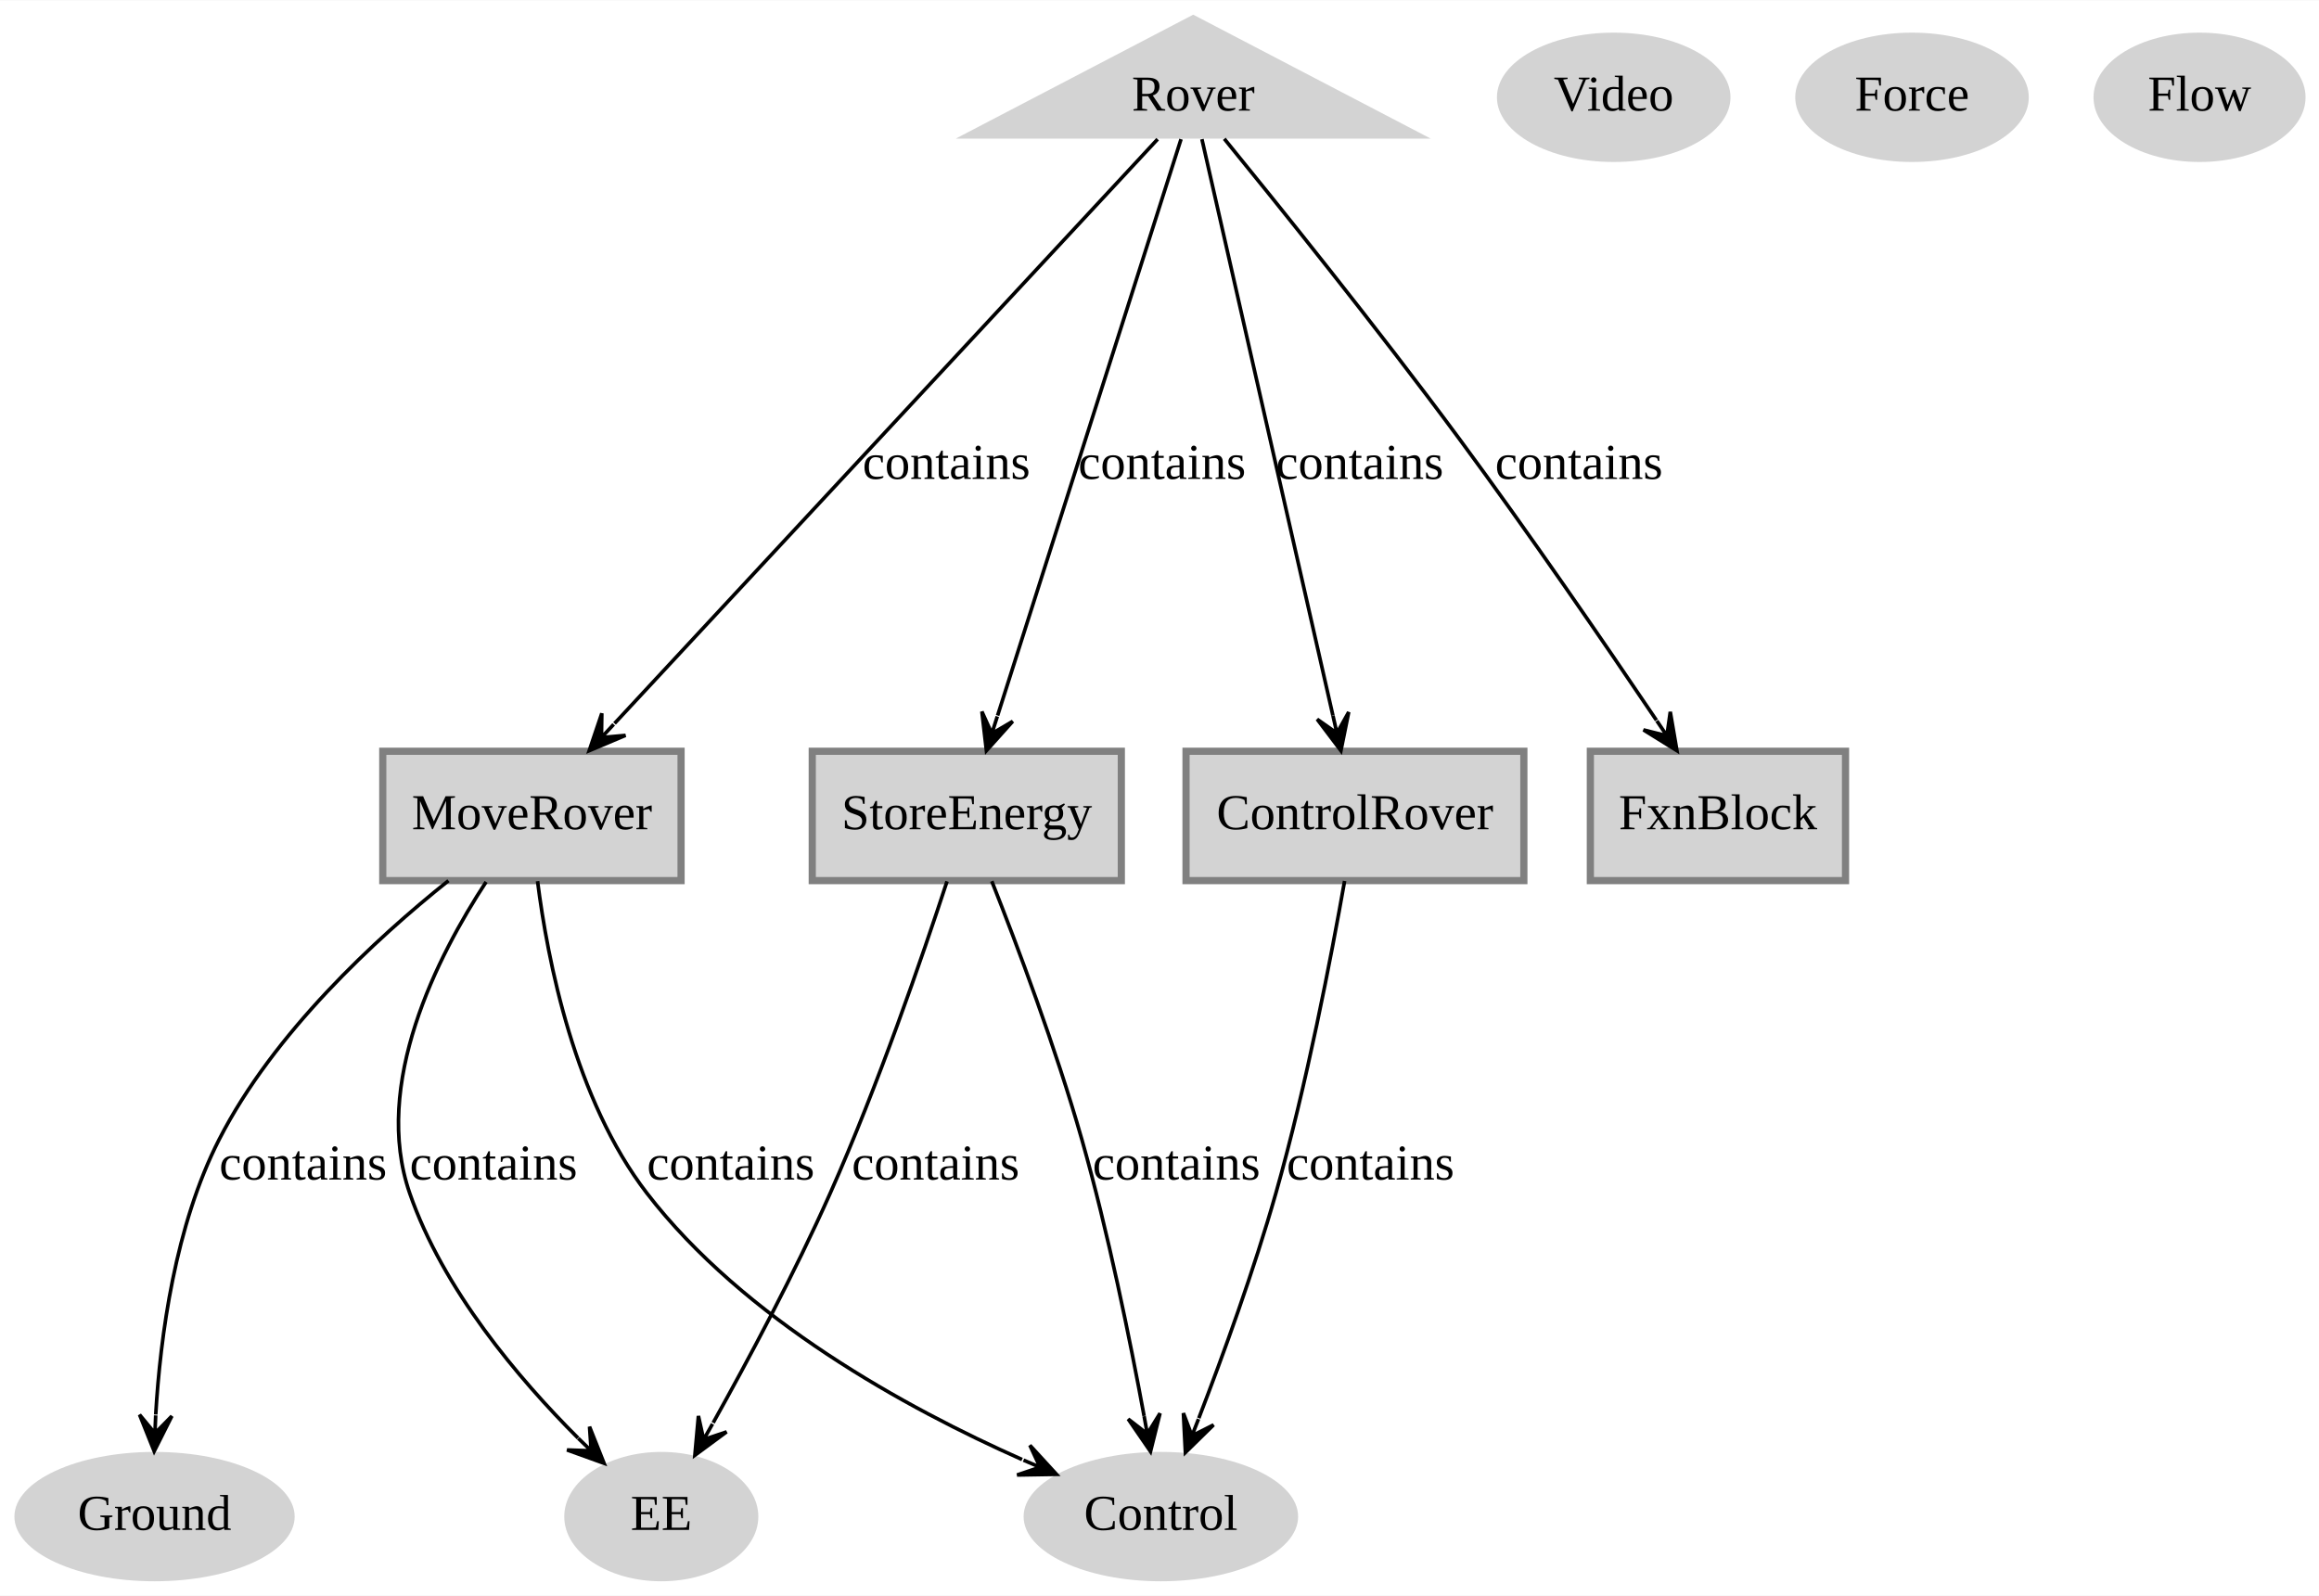
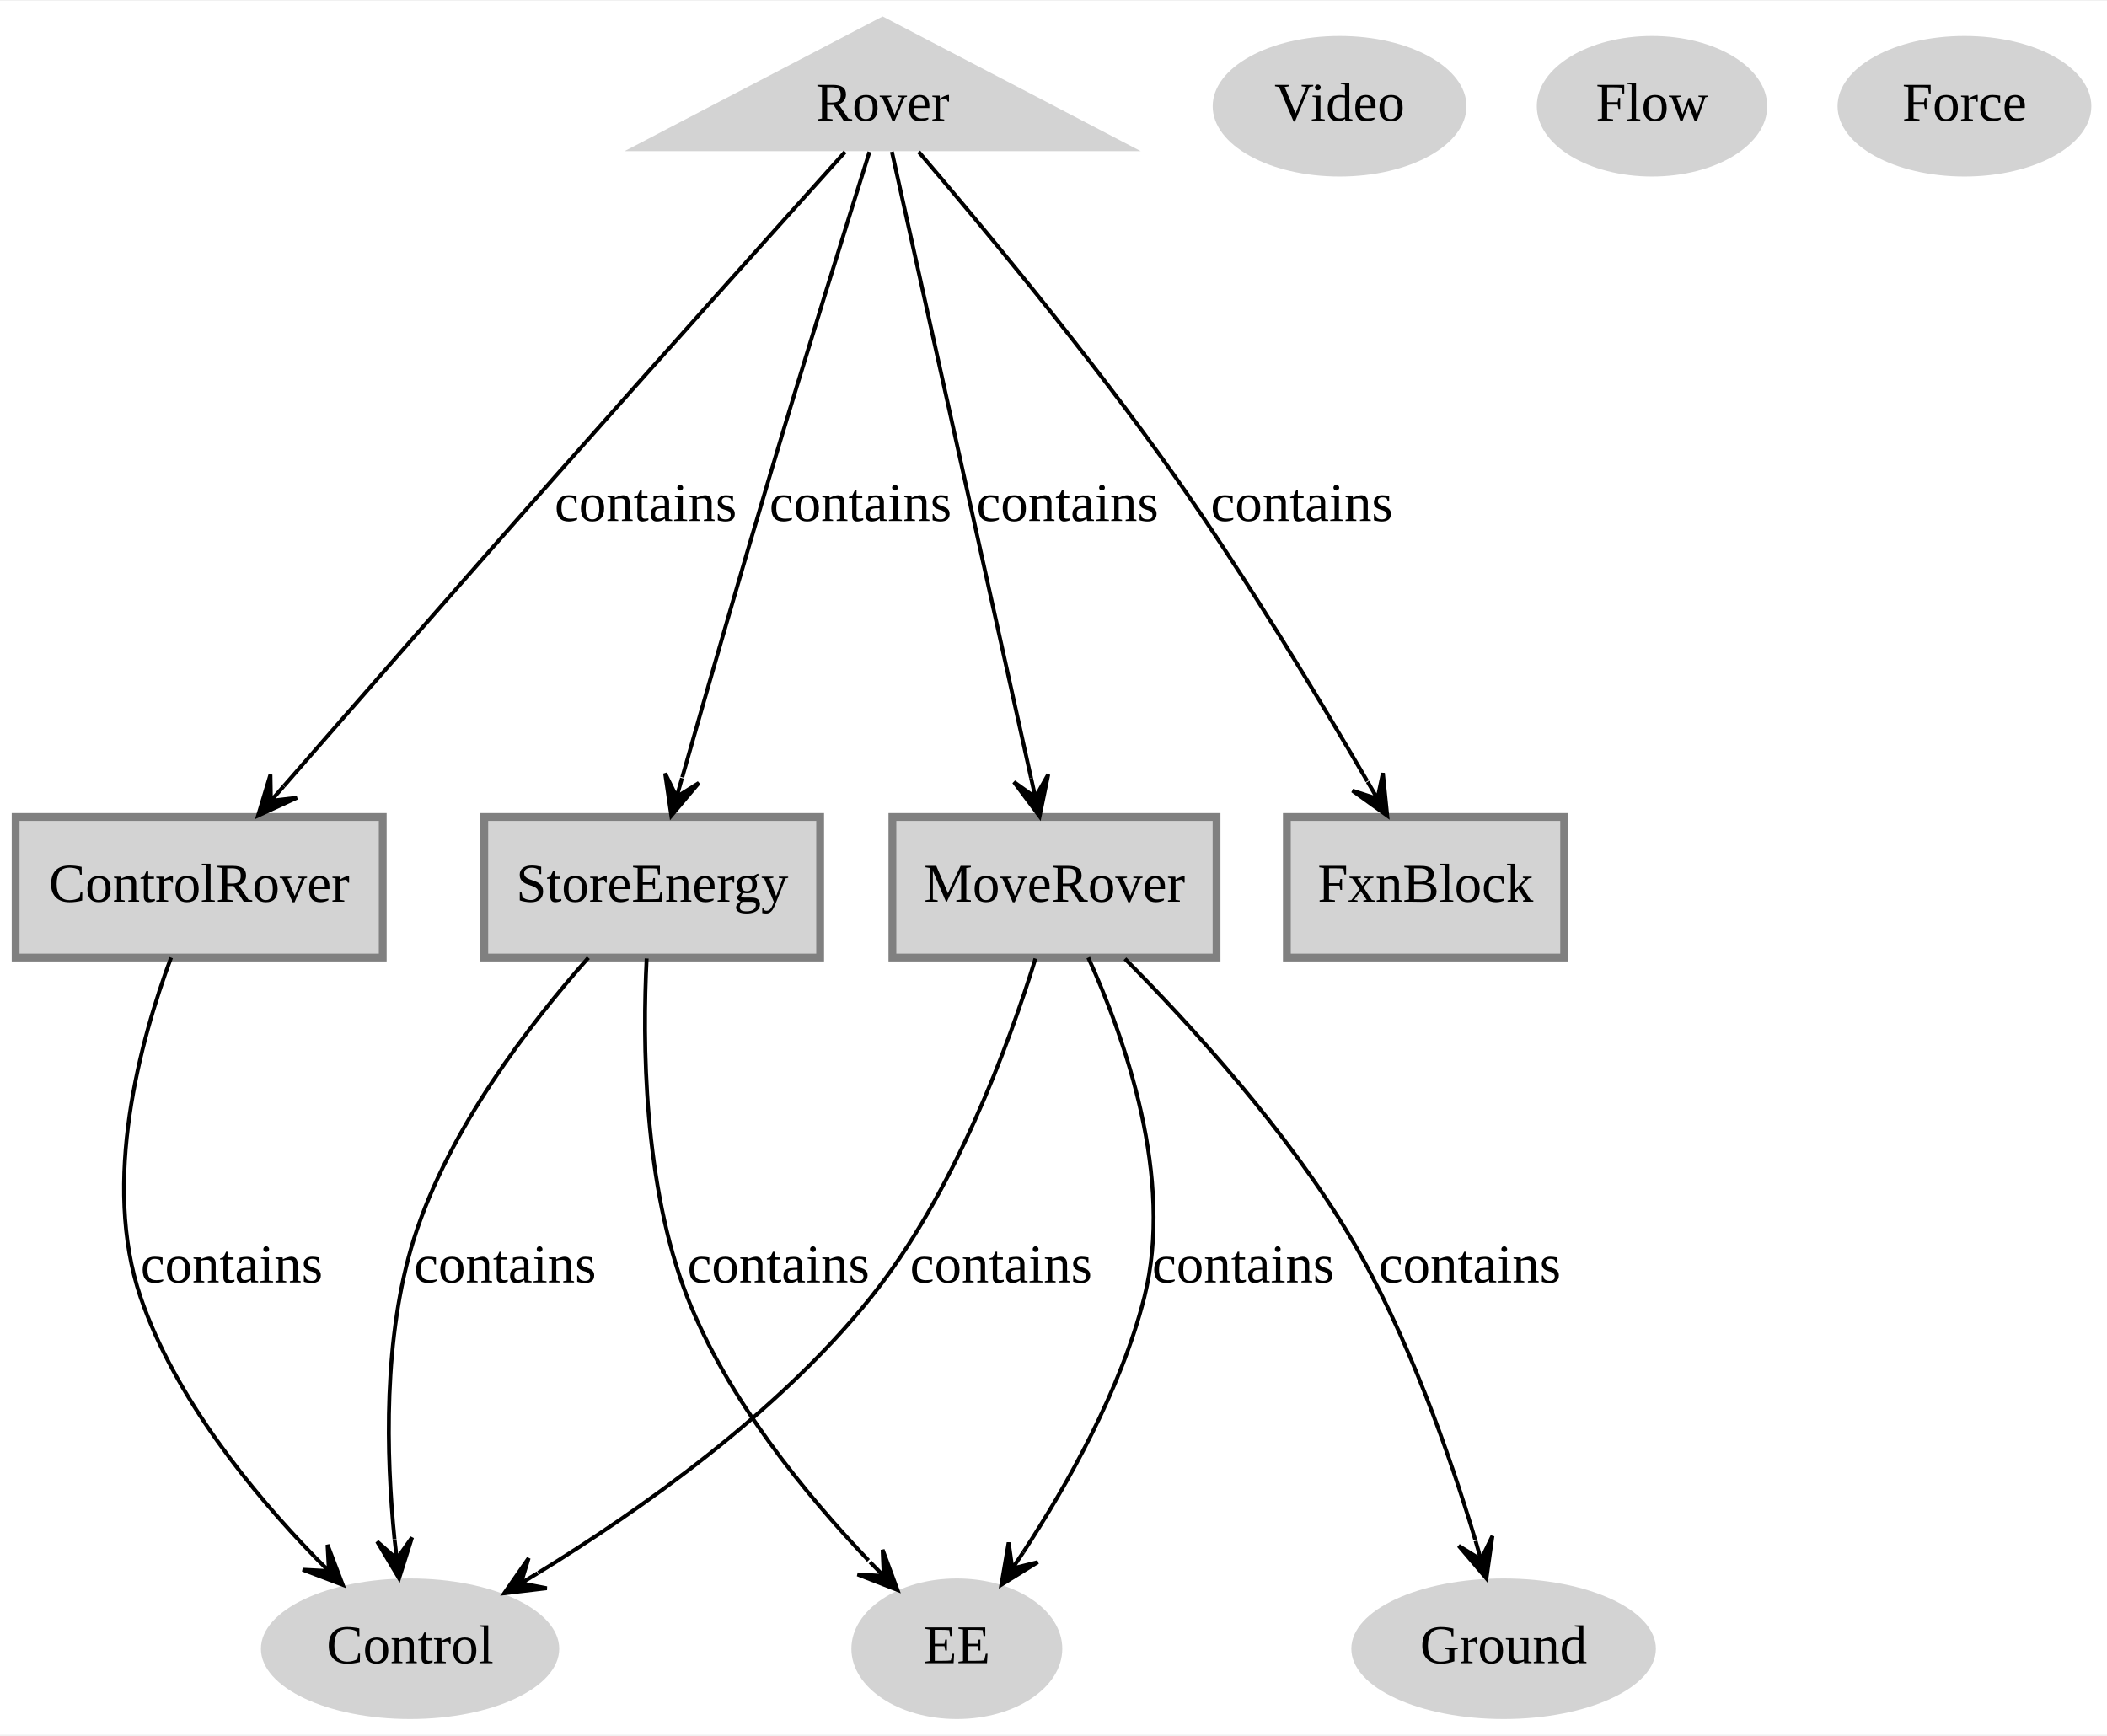
- <svg xmlns="http://www.w3.org/2000/svg" width="645pt" height="444pt" viewBox="0.00 0.00 645.24 444.00">
+ <svg xmlns="http://www.w3.org/2000/svg" width="539pt" height="444pt" viewBox="0.00 0.00 539.50 444.00">
  <g id="graph0" class="graph" transform="scale(1 1) rotate(0) translate(4 440)">
-     <polygon fill="white" stroke="transparent" points="-4,4 -4,-440 641.24,-440 641.24,4 -4,4" />
+     <polygon fill="white" stroke="transparent" points="-4,4 -4,-440 535.5,-440 535.5,4 -4,4" />
    <g id="node1" class="node">
-       <polygon fill="lightgrey" stroke="grey" stroke-width="0" points="328,-436 261.91,-401.5 394.09,-401.5 328,-436" />
-       <text text-anchor="middle" x="328" y="-409.3" font-family="Times New Roman,serif" font-size="14.00">Rover</text>
+       <polygon fill="lightgrey" stroke="grey" stroke-width="0" points="222,-436 155.91,-401.5 288.09,-401.5 222,-436" />
+       <text text-anchor="middle" x="222" y="-409.3" font-family="Times New Roman,serif" font-size="14.00">Rover</text>
    </g>
    <g id="node2" class="node">
-       <polygon fill="lightgrey" stroke="grey" stroke-width="2" points="185.5,-231 102.5,-231 102.5,-195 185.5,-195 185.5,-231" />
-       <text text-anchor="middle" x="144" y="-209.3" font-family="Times New Roman,serif" font-size="14.00">MoveRover</text>
+       <polygon fill="lightgrey" stroke="grey" stroke-width="2" points="94,-231 0,-231 0,-195 94,-195 94,-231" />
+       <text text-anchor="middle" x="47" y="-209.3" font-family="Times New Roman,serif" font-size="14.00">ControlRover</text>
    </g>
    <g id="edge1" class="edge">
-       <path fill="none" stroke="black" d="M318.1,-401.35C289.71,-370.8 207.43,-282.26 166.99,-238.74" />
-       <polygon fill="black" stroke="black" points="159.94,-231.16 170.05,-235.42 163.35,-234.82 166.75,-238.49 166.75,-238.49 166.75,-238.49 163.35,-234.82 163.45,-241.55 159.94,-231.16 159.94,-231.16" />
-       <text text-anchor="start" x="236" y="-306.8" font-family="Times New Roman,serif" font-size="14.00">contains</text>
+       <path fill="none" stroke="black" d="M212.39,-401.32C196.74,-383.91 164.82,-348.33 138,-318 114.18,-291.07 87.07,-260.03 68.68,-238.92" />
+       <polygon fill="black" stroke="black" points="62.08,-231.35 72.04,-235.93 65.36,-235.12 68.65,-238.89 68.65,-238.89 68.65,-238.89 65.36,-235.12 65.25,-241.84 62.08,-231.35 62.08,-231.35" />
+       <text text-anchor="start" x="138" y="-306.8" font-family="Times New Roman,serif" font-size="14.00">contains</text>
    </g>
    <g id="node3" class="node">
-       <polygon fill="lightgrey" stroke="grey" stroke-width="2" points="308,-231 222,-231 222,-195 308,-195 308,-231" />
-       <text text-anchor="middle" x="265" y="-209.3" font-family="Times New Roman,serif" font-size="14.00">StoreEnergy</text>
+       <polygon fill="lightgrey" stroke="grey" stroke-width="2" points="307.5,-231 224.5,-231 224.5,-195 307.5,-195 307.5,-231" />
+       <text text-anchor="middle" x="266" y="-209.3" font-family="Times New Roman,serif" font-size="14.00">MoveRover</text>
    </g>
    <g id="edge2" class="edge">
-       <path fill="none" stroke="black" d="M324.61,-401.35C315.05,-371.31 287.65,-285.18 273.57,-240.94" />
-       <polygon fill="black" stroke="black" points="270.46,-231.16 277.78,-239.33 271.97,-235.92 273.49,-240.69 273.49,-240.69 273.49,-240.69 271.97,-235.92 269.2,-242.05 270.46,-231.16 270.46,-231.16" />
-       <text text-anchor="start" x="296" y="-306.8" font-family="Times New Roman,serif" font-size="14.00">contains</text>
+       <path fill="none" stroke="black" d="M224.37,-401.35C231.04,-371.31 250.18,-285.18 260.01,-240.94" />
+       <polygon fill="black" stroke="black" points="262.19,-231.16 264.41,-241.9 261.1,-236.04 260.02,-240.92 260.02,-240.92 260.02,-240.92 261.1,-236.04 255.62,-239.95 262.19,-231.16 262.19,-231.16" />
+       <text text-anchor="start" x="246" y="-306.8" font-family="Times New Roman,serif" font-size="14.00">contains</text>
    </g>
    <g id="node4" class="node">
-       <polygon fill="lightgrey" stroke="grey" stroke-width="2" points="509.5,-231 438.5,-231 438.5,-195 509.5,-195 509.5,-231" />
-       <text text-anchor="middle" x="474" y="-209.3" font-family="Times New Roman,serif" font-size="14.00">FxnBlock</text>
+       <polygon fill="lightgrey" stroke="grey" stroke-width="2" points="396.5,-231 325.5,-231 325.5,-195 396.5,-195 396.5,-231" />
+       <text text-anchor="middle" x="361" y="-209.3" font-family="Times New Roman,serif" font-size="14.00">FxnBlock</text>
    </g>
    <g id="edge3" class="edge">
-       <path fill="none" stroke="black" d="M336.65,-401.45C350.69,-384.23 379.17,-348.91 402,-318 421.41,-291.73 442.57,-260.87 456.89,-239.63" />
-       <polygon fill="black" stroke="black" points="462.59,-231.16 460.74,-241.97 459.8,-235.31 457.01,-239.46 457.01,-239.46 457.01,-239.46 459.8,-235.31 453.28,-236.95 462.59,-231.16 462.59,-231.16" />
-       <text text-anchor="start" x="412" y="-306.8" font-family="Times New Roman,serif" font-size="14.00">contains</text>
+       <path fill="none" stroke="black" d="M231.22,-401.33C245.83,-384.24 274.91,-349.43 297,-318 315.05,-292.31 333.63,-261.54 346.09,-240.17" />
+       <polygon fill="black" stroke="black" points="351.2,-231.34 350.09,-242.25 348.7,-235.67 346.19,-240 346.19,-240 346.19,-240 348.7,-235.67 342.3,-237.74 351.2,-231.34 351.2,-231.34" />
+       <text text-anchor="start" x="306" y="-306.8" font-family="Times New Roman,serif" font-size="14.00">contains</text>
    </g>
    <g id="node5" class="node">
-       <polygon fill="lightgrey" stroke="grey" stroke-width="2" points="420,-231 326,-231 326,-195 420,-195 420,-231" />
-       <text text-anchor="middle" x="373" y="-209.3" font-family="Times New Roman,serif" font-size="14.00">ControlRover</text>
+       <polygon fill="lightgrey" stroke="grey" stroke-width="2" points="206,-231 120,-231 120,-195 206,-195 206,-231" />
+       <text text-anchor="middle" x="163" y="-209.3" font-family="Times New Roman,serif" font-size="14.00">StoreEnergy</text>
    </g>
    <g id="edge4" class="edge">
-       <path fill="none" stroke="black" d="M330.42,-401.35C337.24,-371.31 356.82,-285.18 366.87,-240.94" />
-       <polygon fill="black" stroke="black" points="369.1,-231.16 371.27,-241.91 367.99,-236.04 366.88,-240.91 366.88,-240.91 366.88,-240.91 367.99,-236.04 362.49,-239.91 369.1,-231.16 369.1,-231.16" />
-       <text text-anchor="start" x="351" y="-306.8" font-family="Times New Roman,serif" font-size="14.00">contains</text>
+       <path fill="none" stroke="black" d="M218.63,-401.31C213.16,-383.88 202.04,-348.28 193,-318 185.23,-291.97 176.67,-262.17 170.69,-241.16" />
+       <polygon fill="black" stroke="black" points="167.89,-231.33 174.95,-239.72 169.26,-236.14 170.63,-240.95 170.63,-240.95 170.63,-240.95 169.26,-236.14 166.3,-242.18 167.89,-231.33 167.89,-231.33" />
+       <text text-anchor="start" x="193" y="-306.8" font-family="Times New Roman,serif" font-size="14.00">contains</text>
+     </g>
+     <g id="node9" class="node">
+       <ellipse fill="lightgrey" stroke="grey" stroke-width="0" cx="101" cy="-18" rx="38.19" ry="18" />
+       <text text-anchor="middle" x="101" y="-14.3" font-family="Times New Roman,serif" font-size="14.00">Control</text>
+     </g>
+     <g id="edge5" class="edge">
+       <path fill="none" stroke="black" d="M39.8,-194.98C31.99,-174 21.9,-137.51 32,-108 40.84,-82.17 60.56,-58.05 76.66,-41.45" />
+       <polygon fill="black" stroke="black" points="83.76,-34.37 79.86,-44.62 80.22,-37.9 76.68,-41.43 76.68,-41.43 76.68,-41.43 80.22,-37.9 73.5,-38.25 83.76,-34.37 83.76,-34.37" />
+       <text text-anchor="start" x="32" y="-111.8" font-family="Times New Roman,serif" font-size="14.00">contains</text>
+     </g>
+     <g id="node8" class="node">
+       <ellipse fill="lightgrey" stroke="grey" stroke-width="0" cx="381" cy="-18" rx="38.99" ry="18" />
+       <text text-anchor="middle" x="381" y="-14.3" font-family="Times New Roman,serif" font-size="14.00">Ground</text>
+     </g>
+     <g id="edge8" class="edge">
+       <path fill="none" stroke="black" d="M284.04,-194.69C300.88,-177.73 325.8,-150.48 342,-123 356.48,-98.45 367.24,-67.58 373.75,-45.87" />
+       <polygon fill="black" stroke="black" points="376.6,-36.02 378.14,-46.87 375.21,-40.82 373.82,-45.62 373.82,-45.62 373.82,-45.62 375.21,-40.82 369.5,-44.37 376.6,-36.02 376.6,-36.02" />
+       <text text-anchor="start" x="349" y="-111.8" font-family="Times New Roman,serif" font-size="14.00">contains</text>
+     </g>
+     <g id="edge7" class="edge">
+       <path fill="none" stroke="black" d="M261.13,-194.73C254.35,-172.85 240.41,-134.77 219,-108 195.35,-78.42 159.74,-53.36 133.83,-37.45" />
+       <polygon fill="black" stroke="black" points="125.11,-32.21 136,-33.5 129.39,-34.78 133.68,-37.36 133.68,-37.36 133.68,-37.36 129.39,-34.78 131.36,-41.21 125.11,-32.21 125.11,-32.21" />
+       <text text-anchor="start" x="229" y="-111.8" font-family="Times New Roman,serif" font-size="14.00">contains</text>
+     </g>
+     <g id="node11" class="node">
+       <ellipse fill="lightgrey" stroke="grey" stroke-width="0" cx="241" cy="-18" rx="27" ry="18" />
+       <text text-anchor="middle" x="241" y="-14.3" font-family="Times New Roman,serif" font-size="14.00">EE</text>
+     </g>
+     <g id="edge6" class="edge">
+       <path fill="none" stroke="black" d="M274.65,-194.99C284.03,-174.34 296.7,-138.48 289,-108 283,-84.23 269.26,-59.91 258.01,-42.71" />
+       <polygon fill="black" stroke="black" points="252.41,-34.41 261.73,-40.18 255.21,-38.55 258,-42.7 258,-42.7 258,-42.7 255.21,-38.55 254.27,-45.21 252.41,-34.41 252.41,-34.41" />
+       <text text-anchor="start" x="291" y="-111.8" font-family="Times New Roman,serif" font-size="14.00">contains</text>
+     </g>
+     <g id="edge10" class="edge">
+       <path fill="none" stroke="black" d="M146.65,-194.95C131.78,-178.17 110.84,-151.05 102,-123 94.06,-97.81 94.87,-67.45 97.02,-46.05" />
+       <polygon fill="black" stroke="black" points="98.19,-36.04 101.5,-46.5 97.61,-41.01 97.03,-45.98 97.03,-45.98 97.03,-45.98 97.61,-41.01 92.56,-45.45 98.19,-36.04 98.19,-36.04" />
+       <text text-anchor="start" x="102" y="-111.8" font-family="Times New Roman,serif" font-size="14.00">contains</text>
+     </g>
+     <g id="edge9" class="edge">
+       <path fill="none" stroke="black" d="M161.58,-194.76C160.49,-173.57 160.71,-136.86 172,-108 182.16,-82.03 202.42,-57.36 218.38,-40.62" />
+       <polygon fill="black" stroke="black" points="225.8,-33.06 222,-43.35 222.29,-36.63 218.79,-40.19 218.79,-40.19 218.79,-40.19 222.29,-36.63 215.58,-37.04 225.8,-33.06 225.8,-33.06" />
+       <text text-anchor="start" x="172" y="-111.8" font-family="Times New Roman,serif" font-size="14.00">contains</text>
+     </g>
+     <g id="node6" class="node">
+       <ellipse fill="lightgrey" stroke="grey" stroke-width="0" cx="339" cy="-413" rx="32.49" ry="18" />
+       <text text-anchor="middle" x="339" y="-409.3" font-family="Times New Roman,serif" font-size="14.00">Video</text>
    </g>
    <g id="node7" class="node">
-       <ellipse fill="lightgrey" stroke="grey" stroke-width="0" cx="319" cy="-18" rx="38.19" ry="18" />
-       <text text-anchor="middle" x="319" y="-14.3" font-family="Times New Roman,serif" font-size="14.00">Control</text>
-     </g>
-     <g id="edge5" class="edge">
-       <path fill="none" stroke="black" d="M145.57,-194.84C148.36,-172.73 155.94,-134.04 176,-108 203,-72.94 248.05,-48.23 280.38,-33.88" />
-       <polygon fill="black" stroke="black" points="289.97,-29.76 282.56,-37.84 285.37,-31.74 280.78,-33.71 280.78,-33.71 280.78,-33.71 285.37,-31.74 279,-29.58 289.97,-29.76 289.97,-29.76" />
-       <text text-anchor="start" x="176" y="-111.8" font-family="Times New Roman,serif" font-size="14.00">contains</text>
-     </g>
-     <g id="node8" class="node">
-       <ellipse fill="lightgrey" stroke="grey" stroke-width="0" cx="39" cy="-18" rx="38.99" ry="18" />
-       <text text-anchor="middle" x="39" y="-14.3" font-family="Times New Roman,serif" font-size="14.00">Ground</text>
-     </g>
-     <g id="edge6" class="edge">
-       <path fill="none" stroke="black" d="M120.78,-194.98C100.55,-178.82 72.15,-152.63 57,-123 44.72,-98.99 40.61,-68.23 39.33,-46.4" />
-       <polygon fill="black" stroke="black" points="38.9,-36.18 43.82,-45.98 39.11,-41.18 39.32,-46.17 39.32,-46.17 39.32,-46.17 39.11,-41.18 34.83,-46.36 38.9,-36.18 38.9,-36.18" />
-       <text text-anchor="start" x="57" y="-111.8" font-family="Times New Roman,serif" font-size="14.00">contains</text>
-     </g>
-     <g id="node9" class="node">
-       <ellipse fill="lightgrey" stroke="grey" stroke-width="0" cx="180" cy="-18" rx="27" ry="18" />
-       <text text-anchor="middle" x="180" y="-14.3" font-family="Times New Roman,serif" font-size="14.00">EE</text>
-     </g>
-     <g id="edge7" class="edge">
-       <path fill="none" stroke="black" d="M131.25,-194.64C117.68,-173.94 99.5,-138.34 110,-108 119.25,-81.26 140.23,-56.45 156.83,-39.86" />
-       <polygon fill="black" stroke="black" points="164.08,-32.83 160.03,-43.02 160.49,-36.31 156.9,-39.79 156.9,-39.79 156.9,-39.79 160.49,-36.31 153.77,-36.55 164.08,-32.83 164.08,-32.83" />
-       <text text-anchor="start" x="110" y="-111.8" font-family="Times New Roman,serif" font-size="14.00">contains</text>
-     </g>
-     <g id="edge8" class="edge">
-       <path fill="none" stroke="black" d="M271.96,-194.83C278.98,-177.08 289.77,-148.43 297,-123 304.33,-97.18 310.43,-67.14 314.33,-46" />
-       <polygon fill="black" stroke="black" points="316.12,-36.11 318.77,-46.75 315.23,-41.03 314.34,-45.95 314.34,-45.95 314.34,-45.95 315.23,-41.03 309.91,-45.15 316.12,-36.11 316.12,-36.11" />
-       <text text-anchor="start" x="300" y="-111.8" font-family="Times New Roman,serif" font-size="14.00">contains</text>
-     </g>
-     <g id="edge9" class="edge">
-       <path fill="none" stroke="black" d="M259.5,-194.79C252.67,-173.93 240.26,-137.86 227,-108 217.18,-85.9 204.24,-61.69 194.43,-44.11" />
-       <polygon fill="black" stroke="black" points="189.34,-35.07 198.17,-41.58 191.79,-39.43 194.25,-43.79 194.25,-43.79 194.25,-43.79 191.79,-39.43 190.33,-46 189.34,-35.07 189.34,-35.07" />
-       <text text-anchor="start" x="233" y="-111.8" font-family="Times New Roman,serif" font-size="14.00">contains</text>
-     </g>
-     <g id="edge10" class="edge">
-       <path fill="none" stroke="black" d="M370.12,-194.89C366.46,-174.14 359.57,-138.18 351,-108 344.92,-86.61 336.32,-62.95 329.56,-45.4" />
-       <polygon fill="black" stroke="black" points="325.83,-35.84 333.66,-43.52 327.65,-40.49 329.47,-45.15 329.47,-45.15 329.47,-45.15 327.65,-40.49 325.27,-46.79 325.83,-35.84 325.83,-35.84" />
-       <text text-anchor="start" x="354" y="-111.8" font-family="Times New Roman,serif" font-size="14.00">contains</text>
-     </g>
-     <g id="node6" class="node">
-       <ellipse fill="lightgrey" stroke="grey" stroke-width="0" cx="445" cy="-413" rx="32.49" ry="18" />
-       <text text-anchor="middle" x="445" y="-409.3" font-family="Times New Roman,serif" font-size="14.00">Video</text>
+       <ellipse fill="lightgrey" stroke="grey" stroke-width="0" cx="419" cy="-413" rx="29.5" ry="18" />
+       <text text-anchor="middle" x="419" y="-409.3" font-family="Times New Roman,serif" font-size="14.00">Flow</text>
    </g>
    <g id="node10" class="node">
-       <ellipse fill="lightgrey" stroke="grey" stroke-width="0" cx="528" cy="-413" rx="32.49" ry="18" />
-       <text text-anchor="middle" x="528" y="-409.3" font-family="Times New Roman,serif" font-size="14.00">Force</text>
-     </g>
-     <g id="node11" class="node">
-       <ellipse fill="lightgrey" stroke="grey" stroke-width="0" cx="608" cy="-413" rx="29.5" ry="18" />
-       <text text-anchor="middle" x="608" y="-409.3" font-family="Times New Roman,serif" font-size="14.00">Flow</text>
+       <ellipse fill="lightgrey" stroke="grey" stroke-width="0" cx="499" cy="-413" rx="32.49" ry="18" />
+       <text text-anchor="middle" x="499" y="-409.3" font-family="Times New Roman,serif" font-size="14.00">Force</text>
    </g>
  </g>
</svg>
